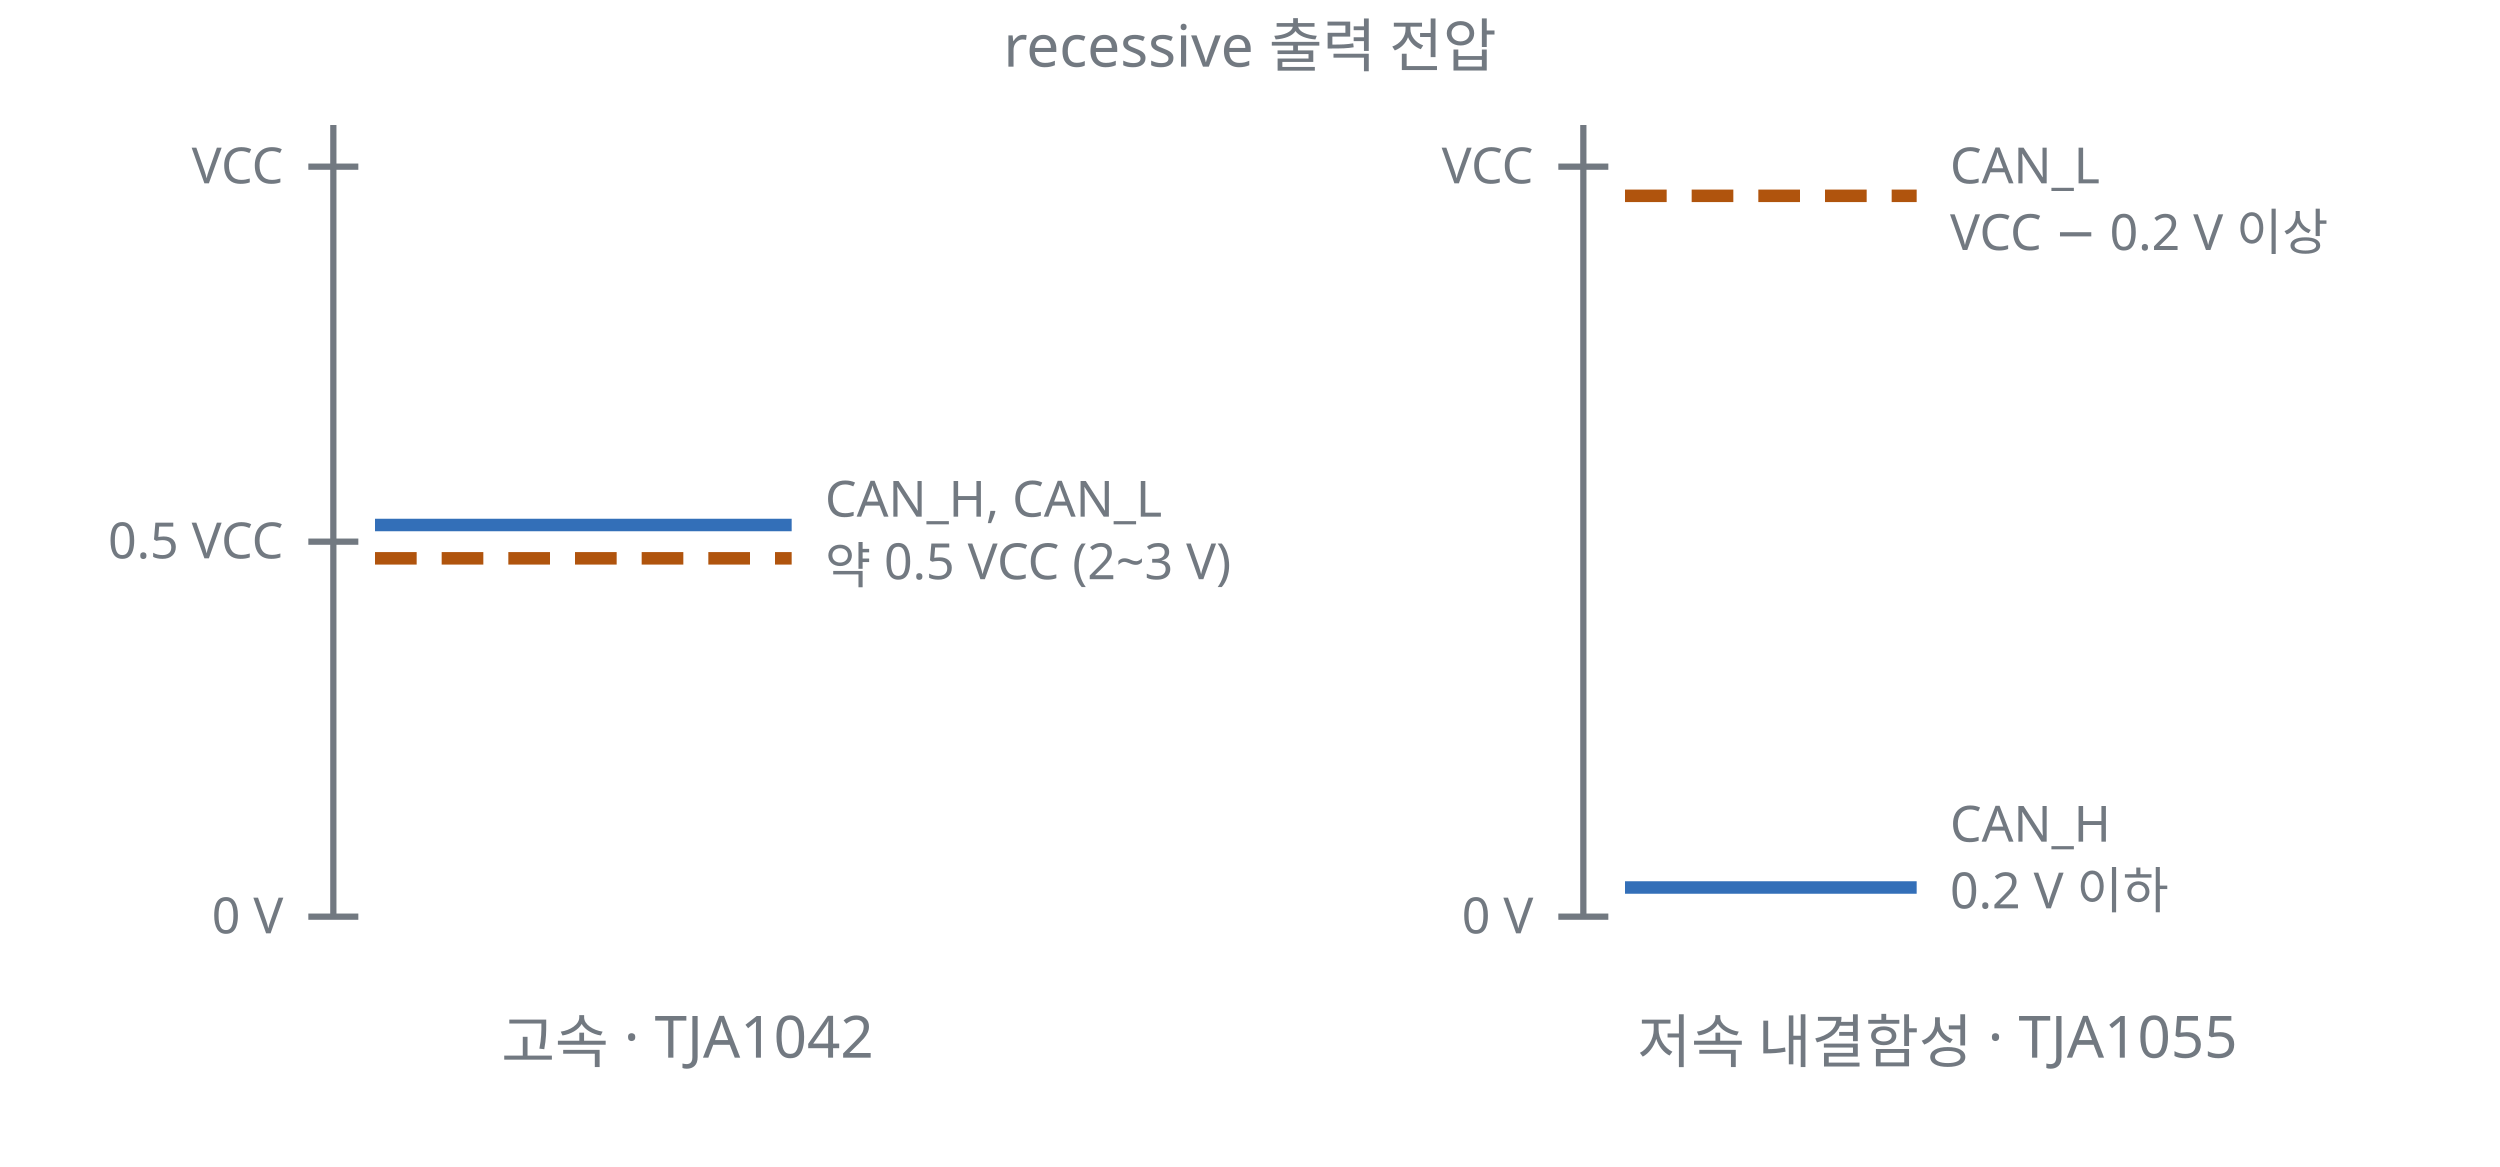
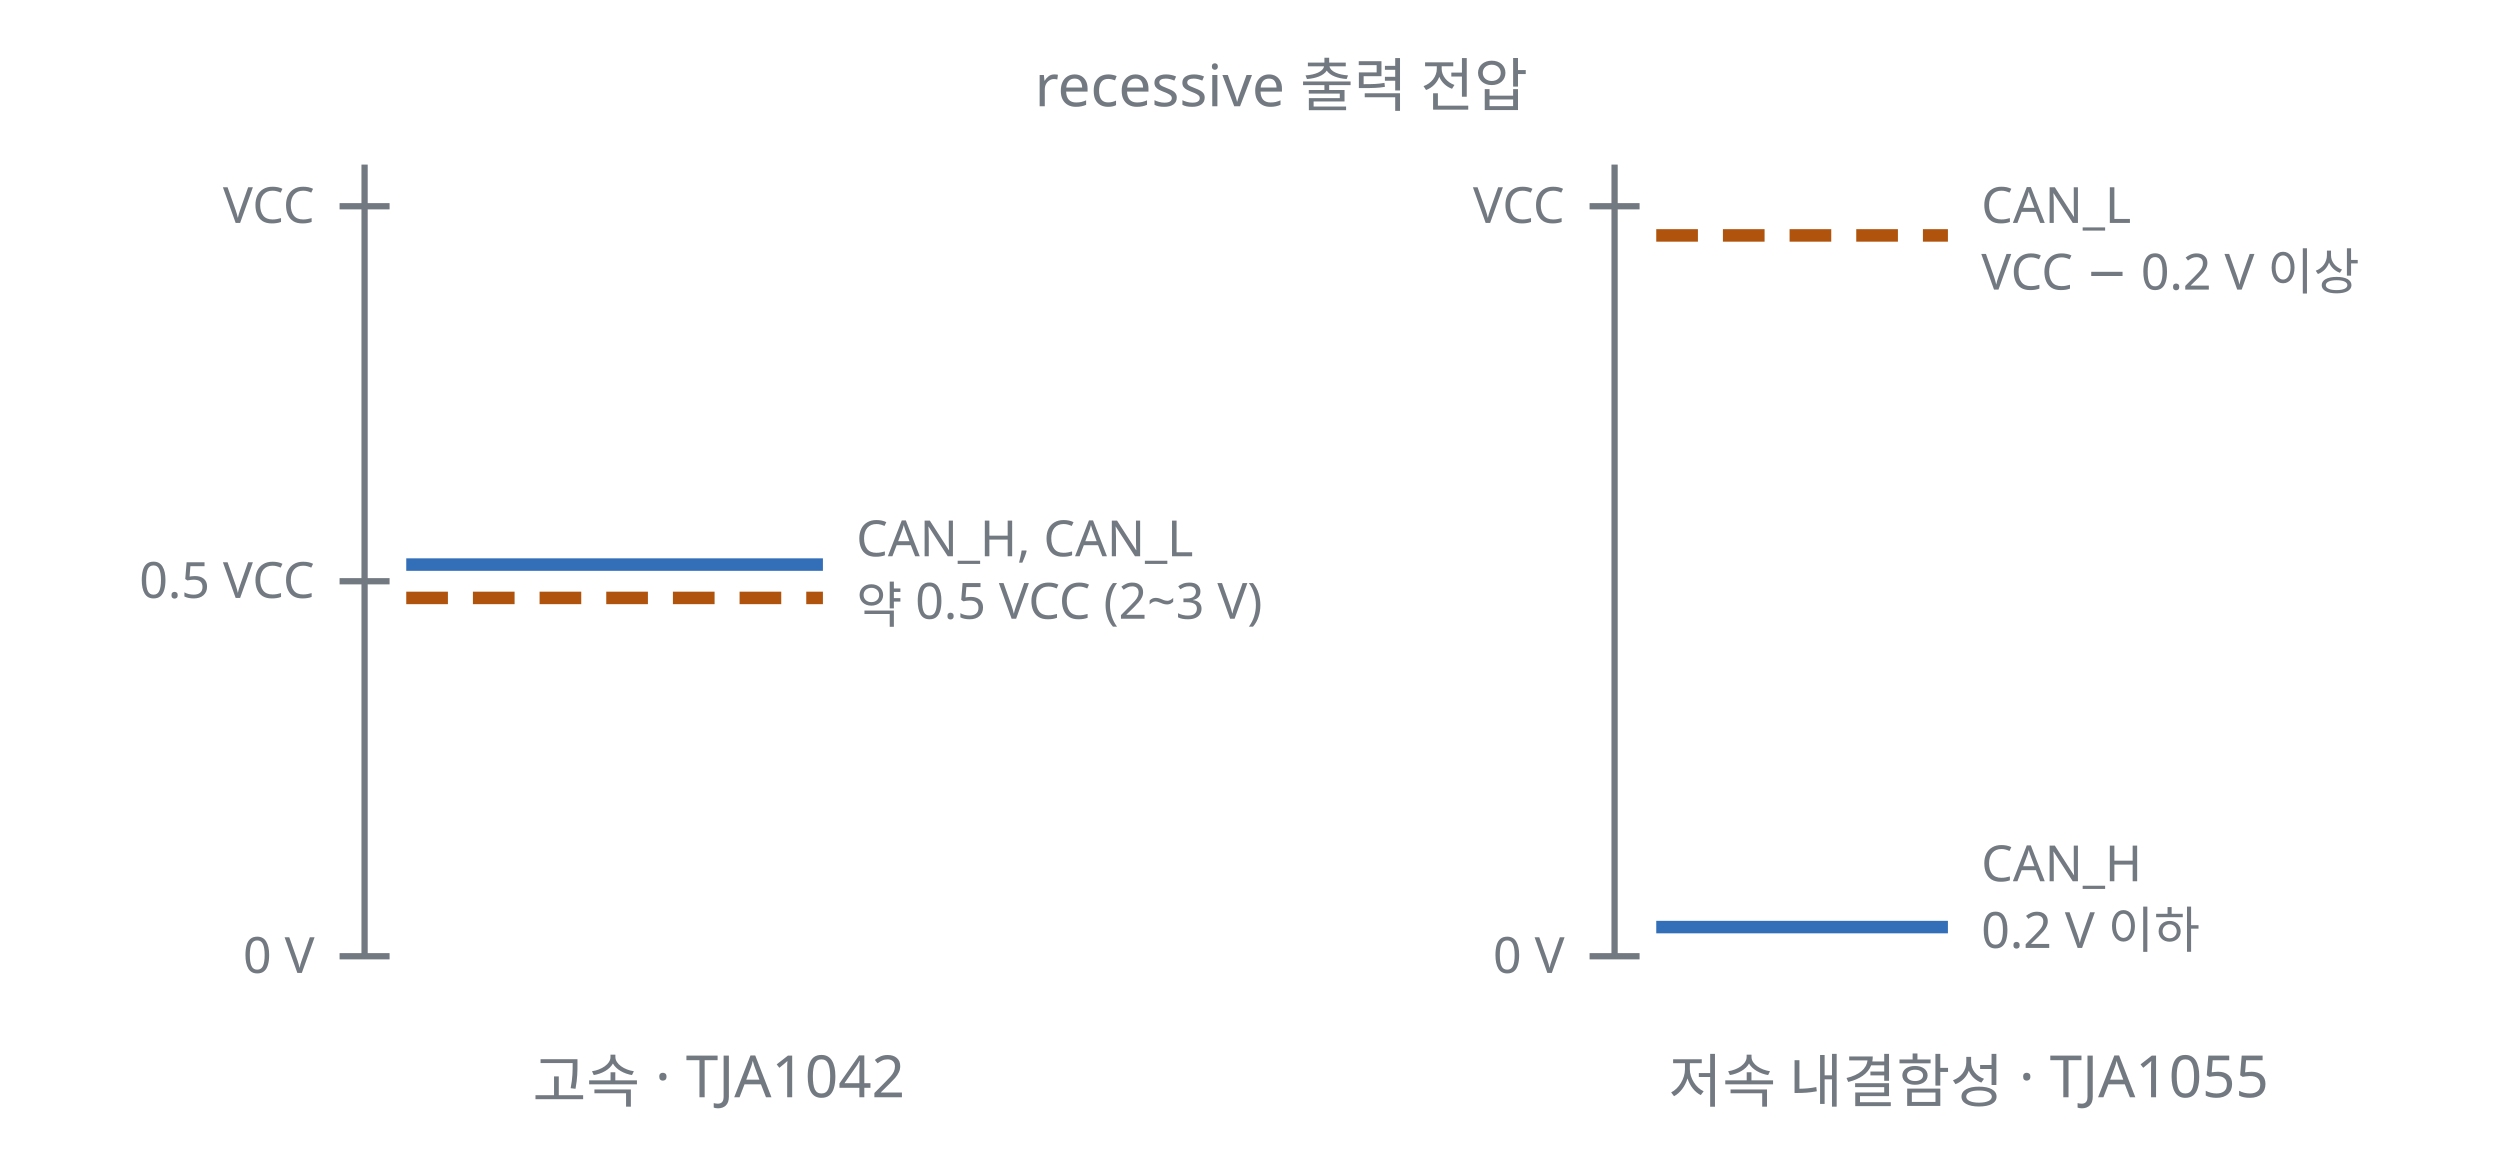
- <svg xmlns="http://www.w3.org/2000/svg" viewBox="0 0 600 280" font-family="sans-serif" font-size="14" fill="none">
+ <svg xmlns="http://www.w3.org/2000/svg" viewBox="-7.5 -9.5 600 280" font-family="sans-serif" font-size="14" fill="none">
  <text x="300" y="16" text-anchor="middle" fill="#727981">recessive 출력 전압</text>
  <line x1="80" y1="30" x2="80" y2="220" stroke="#727981" stroke-width="1.5" />
  <g stroke="#727981" stroke-width="1.5">
    <line x1="74" y1="40" x2="86" y2="40" />
    <line x1="74" y1="130" x2="86" y2="130" />
    <line x1="74" y1="220" x2="86" y2="220" />
  </g>
  <g text-anchor="end" font-size="12" fill="#727981">
    <text x="68" y="44">VCC</text>
    <text x="68" y="134">0.5 VCC</text>
    <text x="68" y="224">0 V</text>
  </g>
  <line x1="90" y1="126" x2="190" y2="126" stroke="#336fb8" stroke-width="3" />
  <line x1="90" y1="134" x2="190" y2="134" stroke="#b0540d" stroke-width="3" stroke-dasharray="10 6" />
  <text x="198" y="124" font-size="12" fill="#727981">CAN_H, CAN_L</text>
  <text x="198" y="140" font-size="12" fill="#727981">약 0.5 VCC (2~3 V)</text>
  <text x="165" y="255" text-anchor="middle" fill="#727981">고속 · TJA1042</text>
  <line x1="380" y1="30" x2="380" y2="220" stroke="#727981" stroke-width="1.5" />
  <g stroke="#727981" stroke-width="1.5">
    <line x1="374" y1="40" x2="386" y2="40" />
    <line x1="374" y1="220" x2="386" y2="220" />
  </g>
  <g text-anchor="end" font-size="12" fill="#727981">
    <text x="368" y="44">VCC</text>
    <text x="368" y="224">0 V</text>
  </g>
  <line x1="390" y1="47" x2="460" y2="47" stroke="#b0540d" stroke-width="3" stroke-dasharray="10 6" />
  <text x="468" y="44" font-size="12" fill="#727981">CAN_L</text>
  <text x="468" y="60" font-size="12" fill="#727981">VCC − 0.2 V 이상</text>
  <line x1="390" y1="213" x2="460" y2="213" stroke="#336fb8" stroke-width="3" />
  <text x="468" y="202" font-size="12" fill="#727981">CAN_H</text>
  <text x="468" y="218" font-size="12" fill="#727981">0.2 V 이하</text>
  <text x="465" y="255" text-anchor="middle" fill="#727981">저속 내결함성 · TJA1055</text>
</svg>
